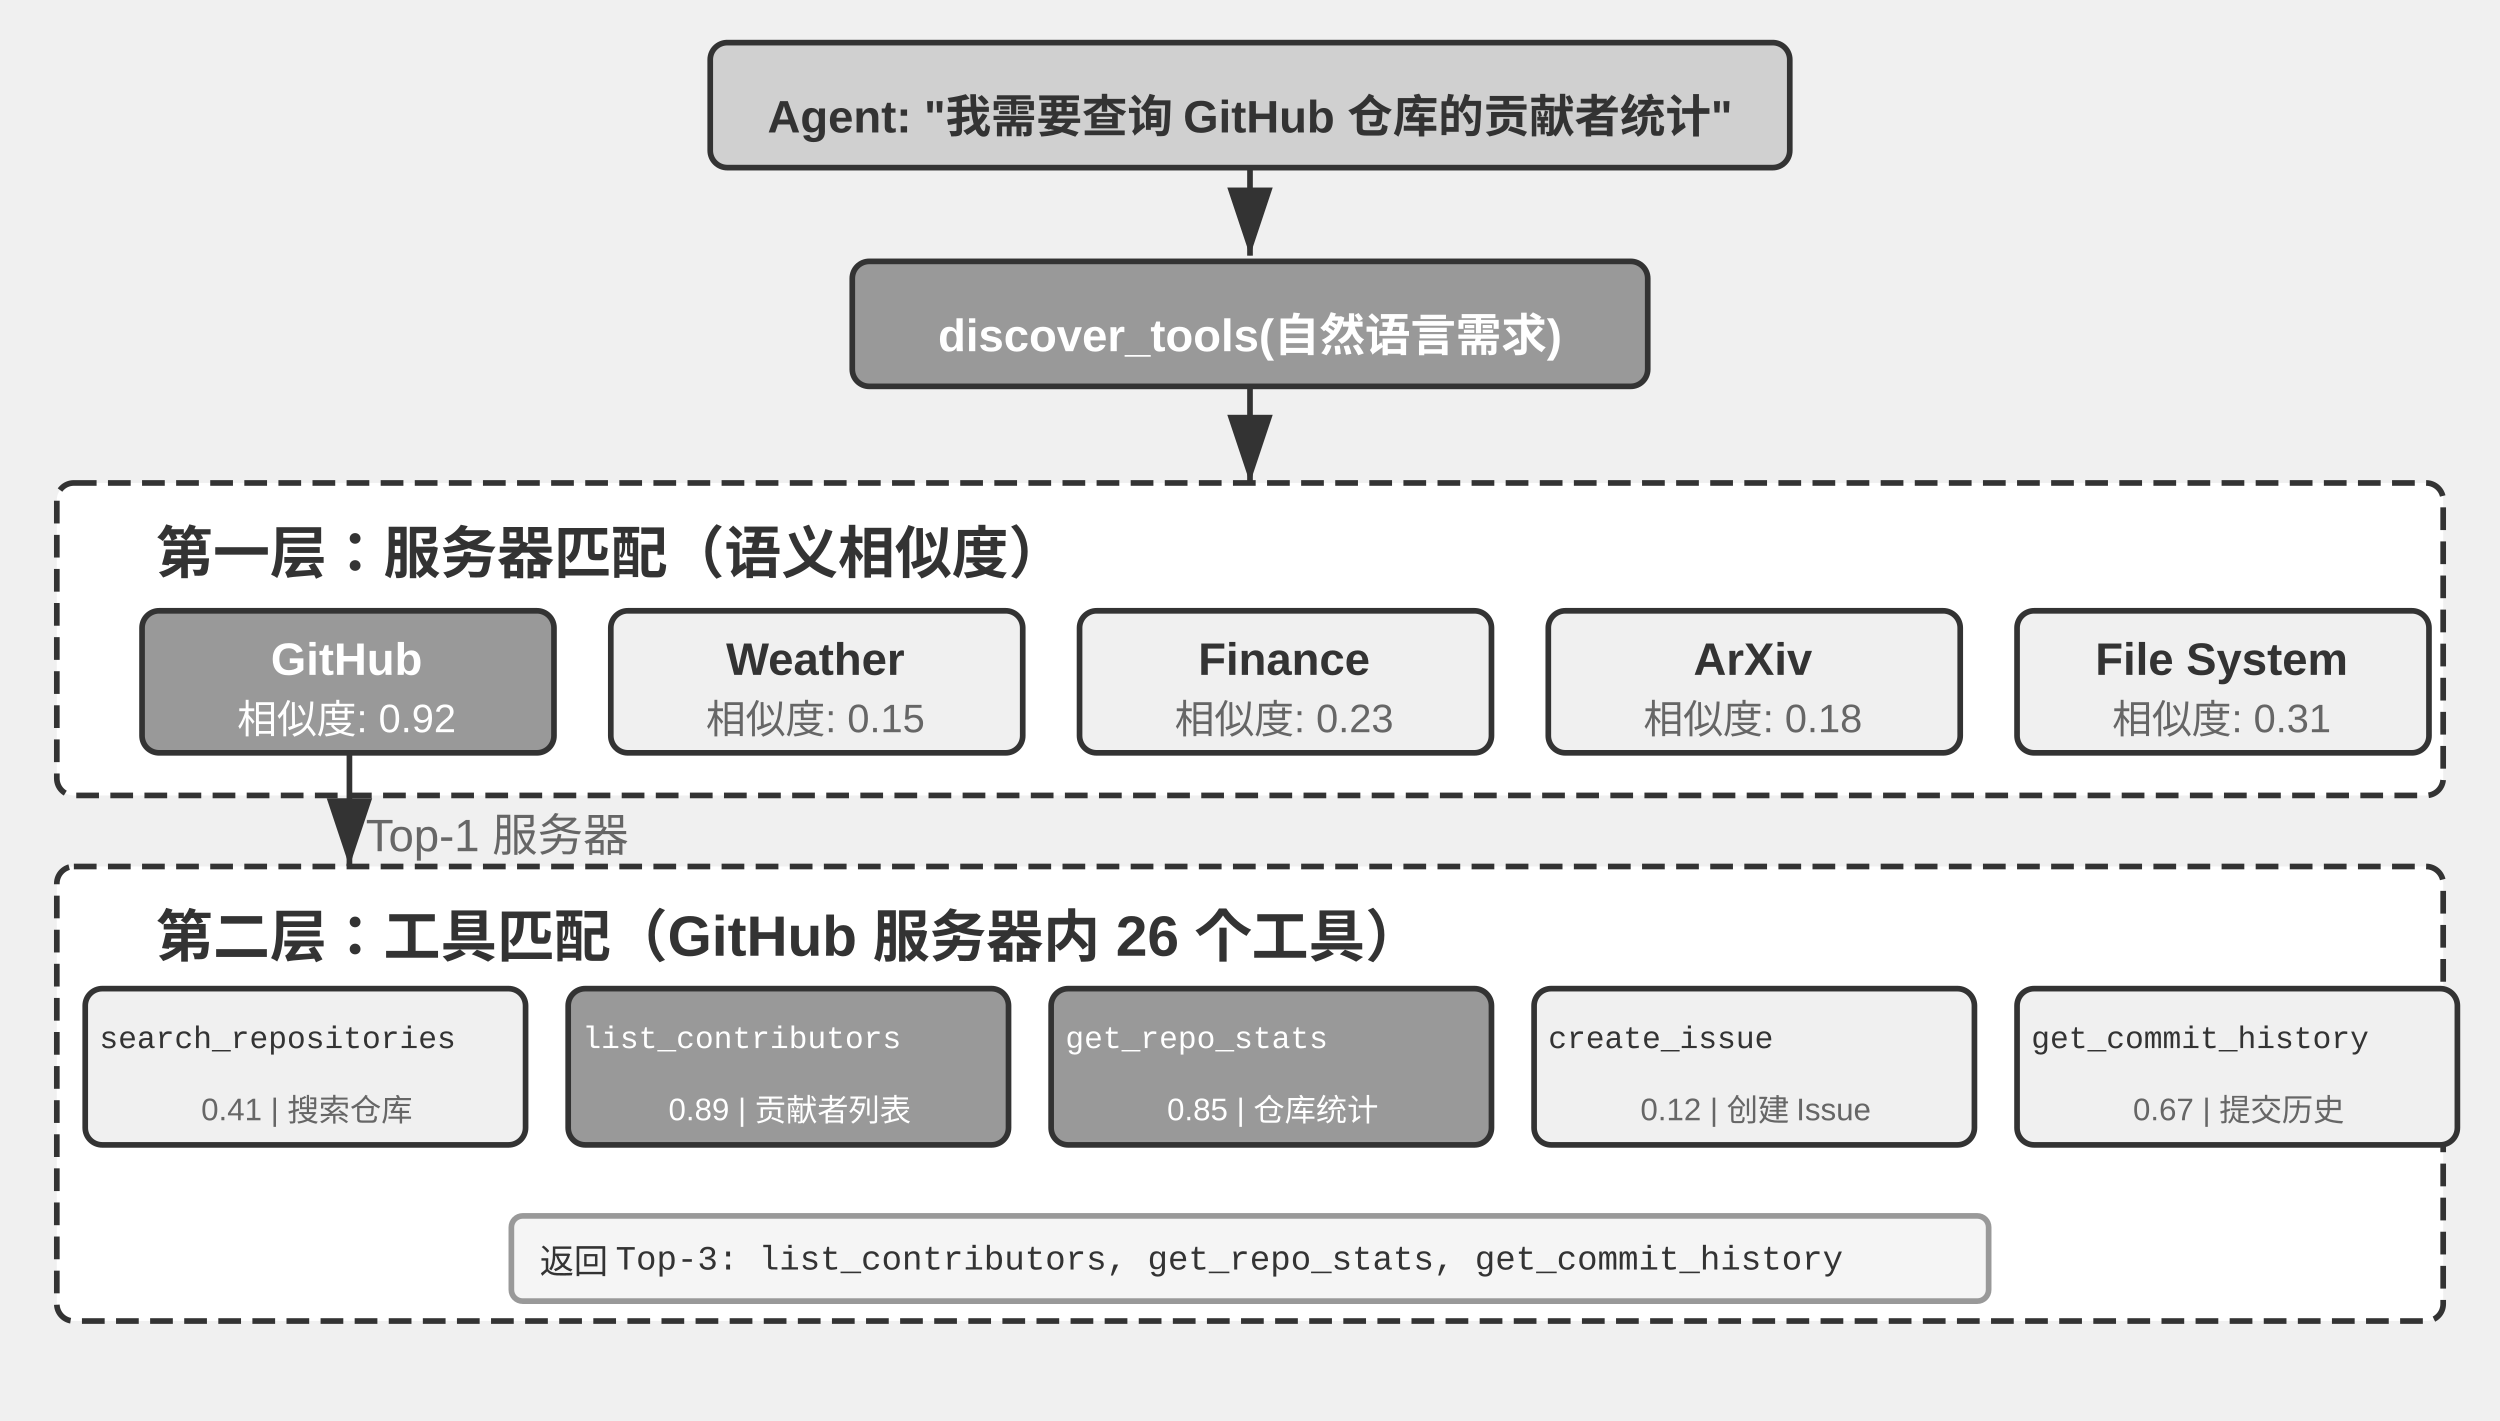
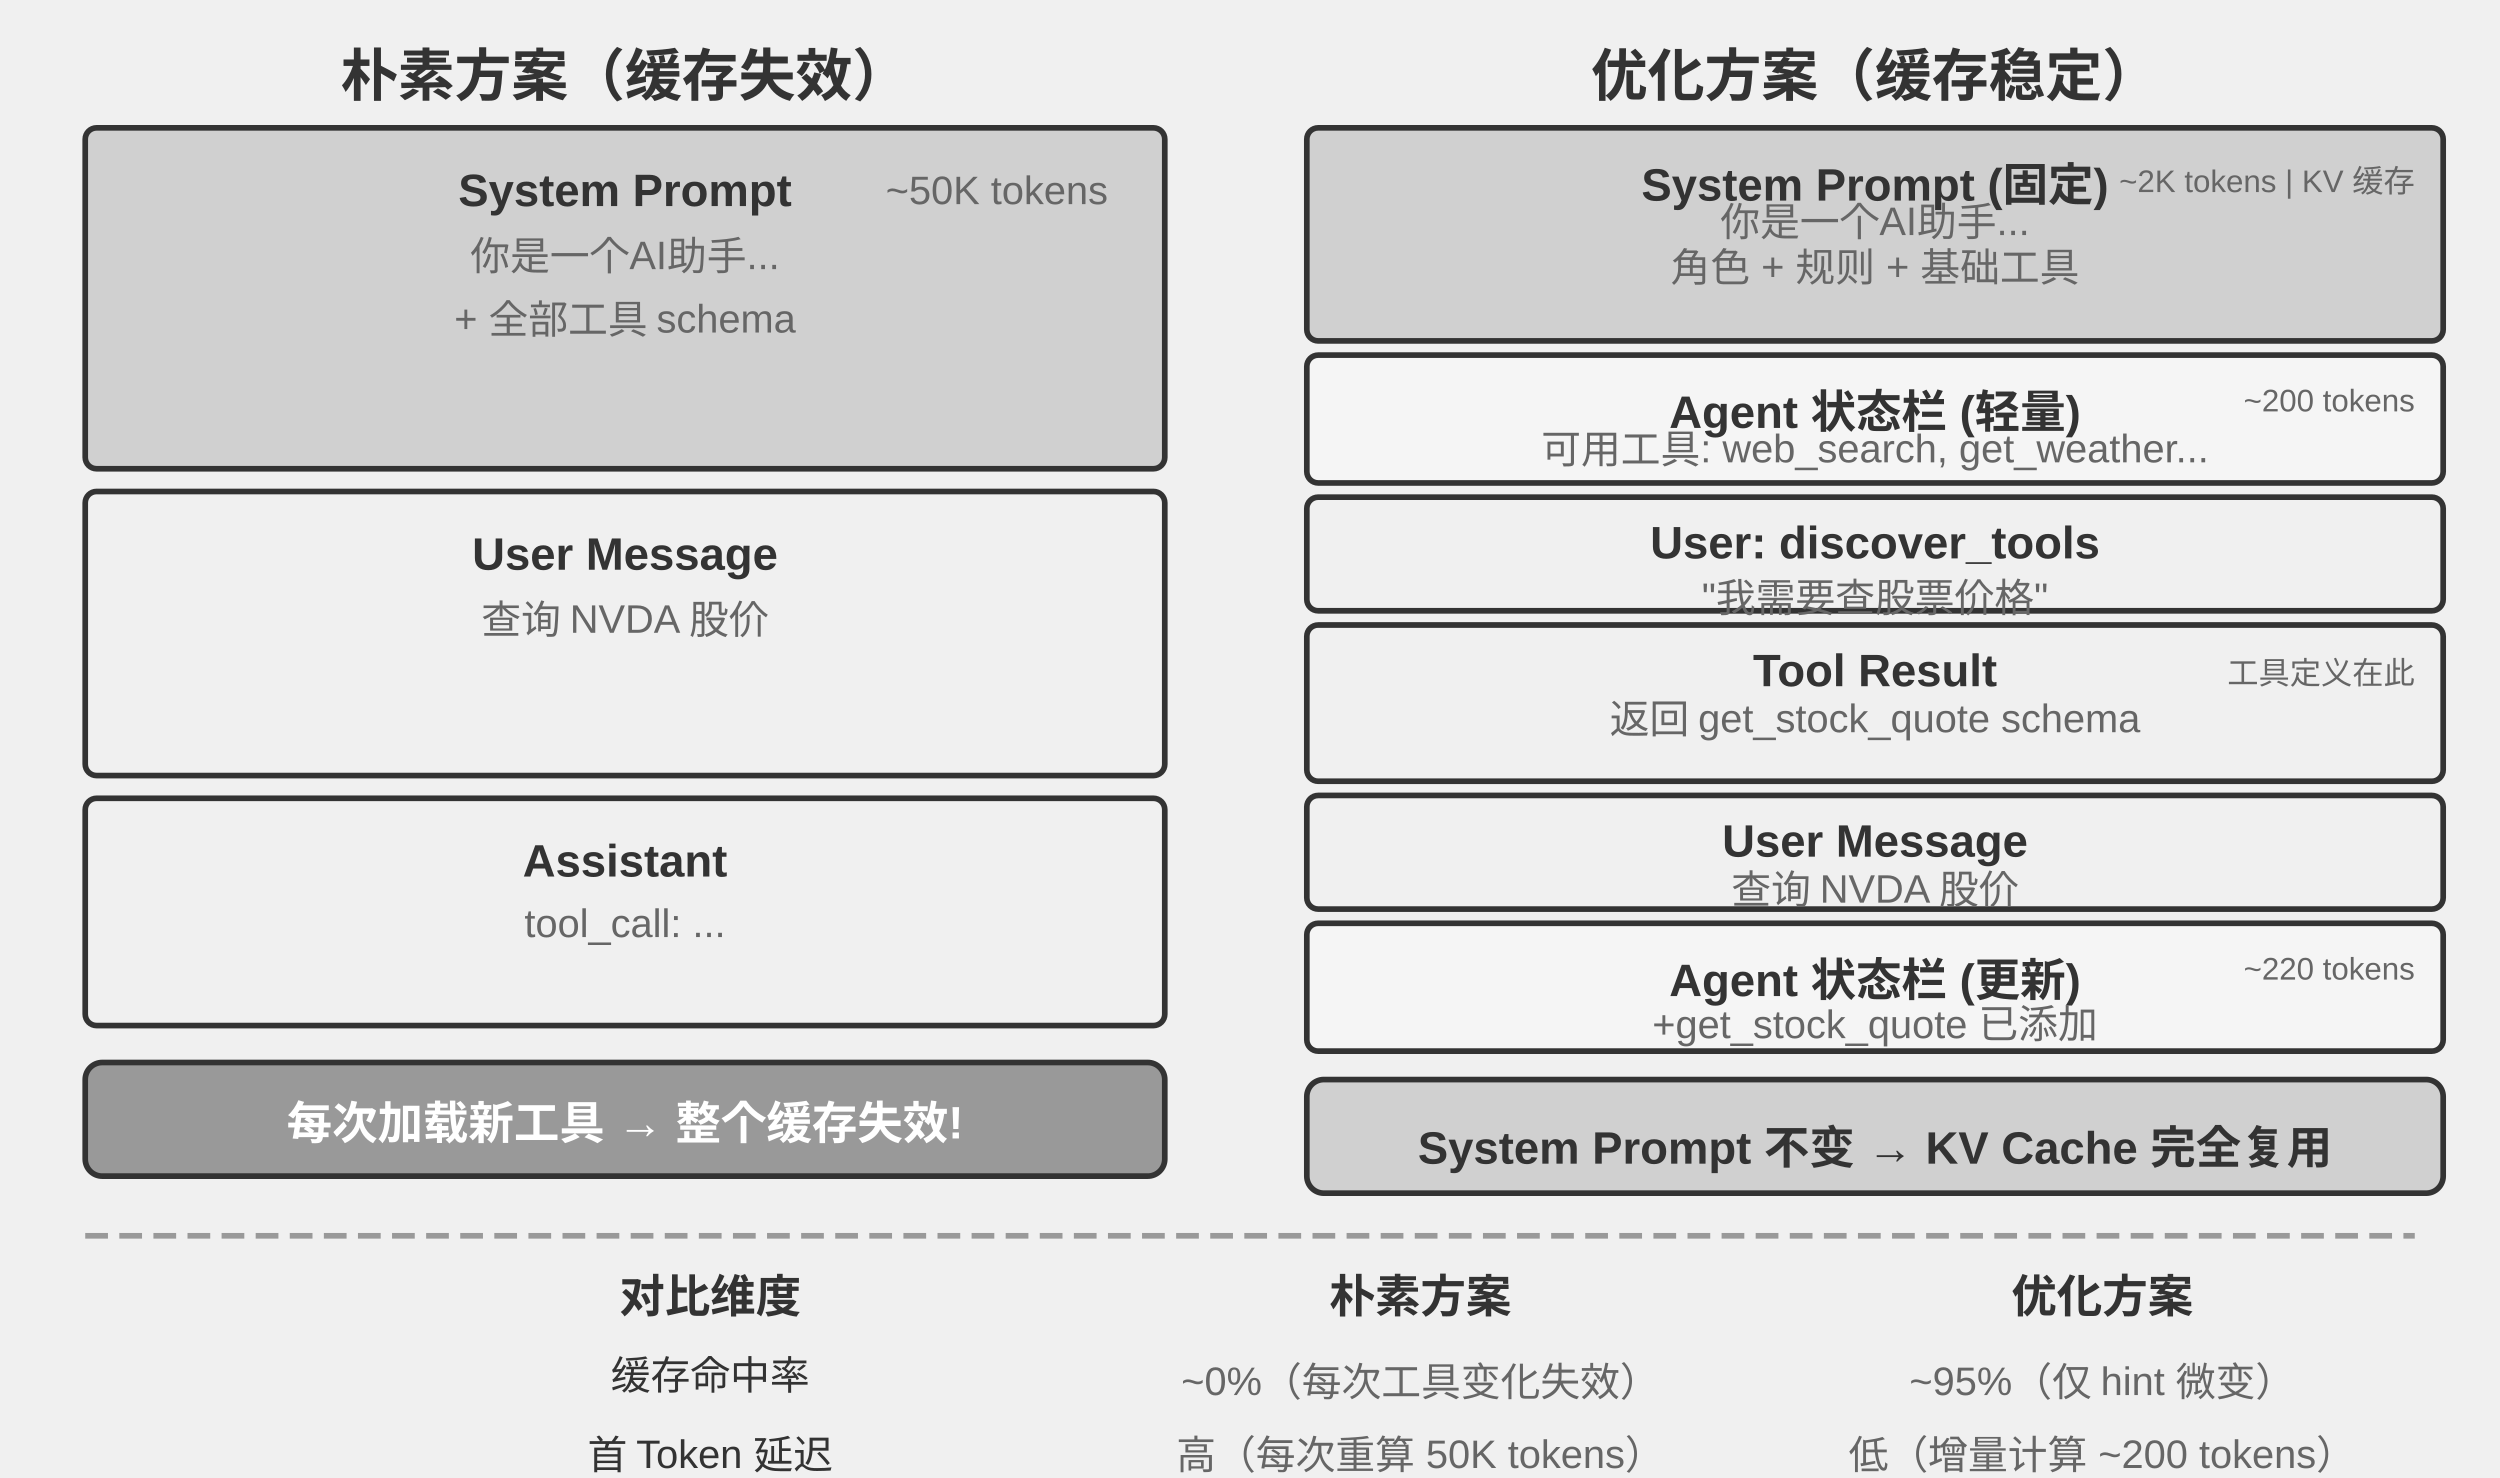
- <svg xmlns="http://www.w3.org/2000/svg" viewBox="0 40 880 500" width="880" height="500" style="background:#ffffff">
+ <svg xmlns="http://www.w3.org/2000/svg" viewBox="0 40 880 520" width="880" height="520" style="background:#ffffff">
  <defs>
    <marker id="ah" markerWidth="12" markerHeight="8" refX="12" refY="4" orient="auto">
      <polygon points="0 0, 12 4, 0 8" fill="#333333" />
    </marker>
    <marker id="ah-light" markerWidth="12" markerHeight="8" refX="12" refY="4" orient="auto">
      <polygon points="0 0, 12 4, 0 8" fill="#999999" />
    </marker>
  </defs>
-   <rect x="250" y="55" width="380" height="44" rx="6" fill="#d0d0d0" stroke="#333333" stroke-width="2" />
-   <text x="440" y="77" font-family="Arial, 'Helvetica Neue', Helvetica, 'PingFang SC', 'Microsoft YaHei', sans-serif" font-size="16" fill="#333333" text-anchor="middle" dominant-baseline="central" font-weight="bold">Agent: "我需要查询 GitHub 仓库的贡献者统计"</text>
-   <line x1="440" y1="99" x2="440" y2="130" stroke="#333333" stroke-width="2" marker-end="url(#ah)" />
-   <rect x="300" y="132" width="280" height="44" rx="6" fill="#999999" stroke="#333333" stroke-width="2" />
-   <text x="440" y="154" font-family="Arial, 'Helvetica Neue', Helvetica, 'PingFang SC', 'Microsoft YaHei', sans-serif" font-size="16" fill="#ffffff" text-anchor="middle" dominant-baseline="central" font-weight="bold">discover_tools(自然语言需求)</text>
-   <line x1="440" y1="176" x2="440" y2="210" stroke="#333333" stroke-width="2" marker-end="url(#ah)" />
-   <rect x="20" y="210" width="840" height="110" rx="6" fill="#ffffff" stroke="#333333" stroke-width="2" stroke-dasharray="8,4" />
-   <text x="55" y="233" font-family="Arial, 'Helvetica Neue', Helvetica, 'PingFang SC', 'Microsoft YaHei', sans-serif" font-size="20" fill="#333333" text-anchor="start" dominant-baseline="central" font-weight="bold">第一层：服务器匹配（语义相似度）</text>
-   <rect x="50" y="255" width="145" height="50" rx="6" fill="#999999" stroke="#333333" stroke-width="2" />
-   <text x="122" y="272" font-family="Arial, 'Helvetica Neue', Helvetica, 'PingFang SC', 'Microsoft YaHei', sans-serif" font-size="16" fill="#ffffff" text-anchor="middle" dominant-baseline="central" font-weight="bold">GitHub</text>
-   <text x="122" y="292" font-family="Arial, 'Helvetica Neue', Helvetica, 'PingFang SC', 'Microsoft YaHei', sans-serif" font-size="14" fill="#ffffff" text-anchor="middle" dominant-baseline="central" font-weight="normal">相似度: 0.92</text>
-   <rect x="215" y="255" width="145" height="50" rx="6" fill="#f0f0f0" stroke="#333333" stroke-width="2" />
-   <text x="287" y="272" font-family="Arial, 'Helvetica Neue', Helvetica, 'PingFang SC', 'Microsoft YaHei', sans-serif" font-size="16" fill="#333333" text-anchor="middle" dominant-baseline="central" font-weight="bold">Weather</text>
-   <text x="287" y="292" font-family="Arial, 'Helvetica Neue', Helvetica, 'PingFang SC', 'Microsoft YaHei', sans-serif" font-size="14" fill="#666666" text-anchor="middle" dominant-baseline="central" font-weight="normal">相似度: 0.15</text>
-   <rect x="380" y="255" width="145" height="50" rx="6" fill="#f0f0f0" stroke="#333333" stroke-width="2" />
-   <text x="452" y="272" font-family="Arial, 'Helvetica Neue', Helvetica, 'PingFang SC', 'Microsoft YaHei', sans-serif" font-size="16" fill="#333333" text-anchor="middle" dominant-baseline="central" font-weight="bold">Finance</text>
-   <text x="452" y="292" font-family="Arial, 'Helvetica Neue', Helvetica, 'PingFang SC', 'Microsoft YaHei', sans-serif" font-size="14" fill="#666666" text-anchor="middle" dominant-baseline="central" font-weight="normal">相似度: 0.23</text>
-   <rect x="545" y="255" width="145" height="50" rx="6" fill="#f0f0f0" stroke="#333333" stroke-width="2" />
-   <text x="617" y="272" font-family="Arial, 'Helvetica Neue', Helvetica, 'PingFang SC', 'Microsoft YaHei', sans-serif" font-size="16" fill="#333333" text-anchor="middle" dominant-baseline="central" font-weight="bold">ArXiv</text>
-   <text x="617" y="292" font-family="Arial, 'Helvetica Neue', Helvetica, 'PingFang SC', 'Microsoft YaHei', sans-serif" font-size="14" fill="#666666" text-anchor="middle" dominant-baseline="central" font-weight="normal">相似度: 0.18</text>
-   <rect x="710" y="255" width="145" height="50" rx="6" fill="#f0f0f0" stroke="#333333" stroke-width="2" />
-   <text x="782" y="272" font-family="Arial, 'Helvetica Neue', Helvetica, 'PingFang SC', 'Microsoft YaHei', sans-serif" font-size="16" fill="#333333" text-anchor="middle" dominant-baseline="central" font-weight="bold">File System</text>
-   <text x="782" y="292" font-family="Arial, 'Helvetica Neue', Helvetica, 'PingFang SC', 'Microsoft YaHei', sans-serif" font-size="14" fill="#666666" text-anchor="middle" dominant-baseline="central" font-weight="normal">相似度: 0.31</text>
-   <line x1="123" y1="305" x2="123" y2="345" stroke="#333333" stroke-width="2" marker-end="url(#ah)" />
-   <text x="175" y="330" font-family="Arial, 'Helvetica Neue', Helvetica, 'PingFang SC', 'Microsoft YaHei', sans-serif" font-size="16" fill="#666666" text-anchor="middle" dominant-baseline="central" font-weight="normal">Top-1 服务器</text>
-   <rect x="20" y="345" width="840" height="160" rx="6" fill="#ffffff" stroke="#333333" stroke-width="2" stroke-dasharray="8,4" />
-   <text x="55" y="368" font-family="Arial, 'Helvetica Neue', Helvetica, 'PingFang SC', 'Microsoft YaHei', sans-serif" font-size="20" fill="#333333" text-anchor="start" dominant-baseline="central" font-weight="bold">第二层：工具匹配（GitHub 服务器内 26 个工具）</text>
-   <rect x="30" y="388" width="155" height="55" rx="6" fill="#f0f0f0" stroke="#333333" stroke-width="2" />
-   <text x="35" y="406" font-family="'Courier New', Courier, monospace" font-size="11" fill="#333333" text-anchor="start" dominant-baseline="central">search_repositories</text>
-   <text x="108" y="428" font-family="Arial, 'Helvetica Neue', Helvetica, 'PingFang SC', 'Microsoft YaHei', sans-serif" font-size="11" fill="#666666" text-anchor="middle" dominant-baseline="central" font-weight="normal">0.41 | 搜索仓库</text>
-   <rect x="200" y="388" width="155" height="55" rx="6" fill="#999999" stroke="#333333" stroke-width="2" />
-   <text x="205" y="406" font-family="'Courier New', Courier, monospace" font-size="11" fill="#ffffff" text-anchor="start" dominant-baseline="central">list_contributors</text>
-   <text x="278" y="428" font-family="Arial, 'Helvetica Neue', Helvetica, 'PingFang SC', 'Microsoft YaHei', sans-serif" font-size="11" fill="#ffffff" text-anchor="middle" dominant-baseline="central" font-weight="normal">0.89 | 贡献者列表</text>
-   <rect x="370" y="388" width="155" height="55" rx="6" fill="#999999" stroke="#333333" stroke-width="2" />
-   <text x="375" y="406" font-family="'Courier New', Courier, monospace" font-size="11" fill="#ffffff" text-anchor="start" dominant-baseline="central">get_repo_stats</text>
-   <text x="448" y="428" font-family="Arial, 'Helvetica Neue', Helvetica, 'PingFang SC', 'Microsoft YaHei', sans-serif" font-size="11" fill="#ffffff" text-anchor="middle" dominant-baseline="central" font-weight="normal">0.85 | 仓库统计</text>
-   <rect x="540" y="388" width="155" height="55" rx="6" fill="#f0f0f0" stroke="#333333" stroke-width="2" />
-   <text x="545" y="406" font-family="'Courier New', Courier, monospace" font-size="11" fill="#333333" text-anchor="start" dominant-baseline="central">create_issue</text>
-   <text x="618" y="428" font-family="Arial, 'Helvetica Neue', Helvetica, 'PingFang SC', 'Microsoft YaHei', sans-serif" font-size="11" fill="#666666" text-anchor="middle" dominant-baseline="central" font-weight="normal">0.12 | 创建 Issue</text>
-   <rect x="710" y="388" width="155" height="55" rx="6" fill="#f0f0f0" stroke="#333333" stroke-width="2" />
-   <text x="715" y="406" font-family="'Courier New', Courier, monospace" font-size="11" fill="#333333" text-anchor="start" dominant-baseline="central">get_commit_history</text>
-   <text x="788" y="428" font-family="Arial, 'Helvetica Neue', Helvetica, 'PingFang SC', 'Microsoft YaHei', sans-serif" font-size="11" fill="#666666" text-anchor="middle" dominant-baseline="central" font-weight="normal">0.67 | 提交历史</text>
-   <rect x="180" y="468" width="520" height="30" rx="4" fill="#f5f5f5" stroke="#999999" stroke-width="2" />
-   <text x="190" y="483" font-family="'Courier New', Courier, monospace" font-size="12" fill="#333333" text-anchor="start" dominant-baseline="central">返回 Top-3: list_contributors, get_repo_stats, get_commit_history</text>
+   <text x="220" y="65" font-family="Arial, 'Helvetica Neue', Helvetica, 'PingFang SC', 'Microsoft YaHei', sans-serif" font-size="20" fill="#333333" text-anchor="middle" dominant-baseline="central" font-weight="bold">朴素方案（缓存失效）</text>
+   <rect x="30" y="85" width="380" height="120" rx="4" fill="#d0d0d0" stroke="#333333" stroke-width="2" />
+   <text x="220" y="107" font-family="Arial, 'Helvetica Neue', Helvetica, 'PingFang SC', 'Microsoft YaHei', sans-serif" font-size="16" fill="#333333" text-anchor="middle" dominant-baseline="central" font-weight="bold">System Prompt</text>
+   <text x="220" y="129" font-family="Arial, 'Helvetica Neue', Helvetica, 'PingFang SC', 'Microsoft YaHei', sans-serif" font-size="14" fill="#666666" text-anchor="middle" dominant-baseline="central" font-weight="normal">你是一个AI助手...</text>
+   <text x="220" y="149" font-family="Arial, 'Helvetica Neue', Helvetica, 'PingFang SC', 'Microsoft YaHei', sans-serif" font-size="14" fill="#666666" text-anchor="middle" dominant-baseline="central" font-weight="normal">+ 全部工具 schema</text>
+   <text x="390" y="107" font-family="Arial, 'Helvetica Neue', Helvetica, 'PingFang SC', 'Microsoft YaHei', sans-serif" font-size="14" fill="#666666" text-anchor="end" dominant-baseline="central" font-weight="normal">~50K tokens</text>
+   <rect x="30" y="213" width="380" height="100" rx="4" fill="#f0f0f0" stroke="#333333" stroke-width="2" />
+   <text x="220" y="235" font-family="Arial, 'Helvetica Neue', Helvetica, 'PingFang SC', 'Microsoft YaHei', sans-serif" font-size="16" fill="#333333" text-anchor="middle" dominant-baseline="central" font-weight="bold">User Message</text>
+   <text x="220" y="257" font-family="Arial, 'Helvetica Neue', Helvetica, 'PingFang SC', 'Microsoft YaHei', sans-serif" font-size="14" fill="#666666" text-anchor="middle" dominant-baseline="central" font-weight="normal">查询 NVDA 股价</text>
+   <rect x="30" y="321" width="380" height="80" rx="4" fill="#f0f0f0" stroke="#333333" stroke-width="2" />
+   <text x="220" y="343" font-family="Arial, 'Helvetica Neue', Helvetica, 'PingFang SC', 'Microsoft YaHei', sans-serif" font-size="16" fill="#333333" text-anchor="middle" dominant-baseline="central" font-weight="bold">Assistant</text>
+   <text x="220" y="365" font-family="Arial, 'Helvetica Neue', Helvetica, 'PingFang SC', 'Microsoft YaHei', sans-serif" font-size="14" fill="#666666" text-anchor="middle" dominant-baseline="central" font-weight="normal">tool_call: ...</text>
+   <rect x="30" y="414" width="380" height="40" rx="6" fill="#999999" stroke="#333333" stroke-width="2" />
+   <text x="220" y="434" font-family="Arial, 'Helvetica Neue', Helvetica, 'PingFang SC', 'Microsoft YaHei', sans-serif" font-size="16" fill="#ffffff" text-anchor="middle" dominant-baseline="central" font-weight="bold">每次加载新工具 → 整个缓存失效!</text>
+   <text x="660" y="65" font-family="Arial, 'Helvetica Neue', Helvetica, 'PingFang SC', 'Microsoft YaHei', sans-serif" font-size="20" fill="#333333" text-anchor="middle" dominant-baseline="central" font-weight="bold">优化方案（缓存稳定）</text>
+   <rect x="460" y="85" width="400" height="75" rx="4" fill="#d0d0d0" stroke="#333333" stroke-width="2" />
+   <text x="660" y="101" font-family="Arial, 'Helvetica Neue', Helvetica, 'PingFang SC', 'Microsoft YaHei', sans-serif" font-size="16" fill="#333333" text-anchor="middle" dominant-baseline="central" font-weight="bold">System Prompt (固定)</text>
+   <text x="660" y="117" font-family="Arial, 'Helvetica Neue', Helvetica, 'PingFang SC', 'Microsoft YaHei', sans-serif" font-size="14" fill="#666666" text-anchor="middle" dominant-baseline="central" font-weight="normal">你是一个AI助手...</text>
+   <text x="660" y="133" font-family="Arial, 'Helvetica Neue', Helvetica, 'PingFang SC', 'Microsoft YaHei', sans-serif" font-size="14" fill="#666666" text-anchor="middle" dominant-baseline="central" font-weight="normal">角色 + 规则 + 基础工具</text>
+   <text x="850" y="101" font-family="Arial, 'Helvetica Neue', Helvetica, 'PingFang SC', 'Microsoft YaHei', sans-serif" font-size="11" fill="#666666" text-anchor="end" dominant-baseline="central" font-weight="normal">~2K tokens | KV 缓存</text>
+   <rect x="460" y="165" width="400" height="45" rx="4" fill="#f5f5f5" stroke="#333333" stroke-width="2" />
+   <text x="660" y="181" font-family="Arial, 'Helvetica Neue', Helvetica, 'PingFang SC', 'Microsoft YaHei', sans-serif" font-size="16" fill="#333333" text-anchor="middle" dominant-baseline="central" font-weight="bold">Agent 状态栏 (轻量)</text>
+   <text x="660" y="197" font-family="Arial, 'Helvetica Neue', Helvetica, 'PingFang SC', 'Microsoft YaHei', sans-serif" font-size="14" fill="#666666" text-anchor="middle" dominant-baseline="central" font-weight="normal">可用工具: web_search, get_weather...</text>
+   <text x="850" y="181" font-family="Arial, 'Helvetica Neue', Helvetica, 'PingFang SC', 'Microsoft YaHei', sans-serif" font-size="11" fill="#666666" text-anchor="end" dominant-baseline="central" font-weight="normal">~200 tokens</text>
+   <rect x="460" y="215" width="400" height="40" rx="4" fill="#f0f0f0" stroke="#333333" stroke-width="2" />
+   <text x="660" y="231" font-family="Arial, 'Helvetica Neue', Helvetica, 'PingFang SC', 'Microsoft YaHei', sans-serif" font-size="16" fill="#333333" text-anchor="middle" dominant-baseline="central" font-weight="bold">User: discover_tools</text>
+   <text x="660" y="247" font-family="Arial, 'Helvetica Neue', Helvetica, 'PingFang SC', 'Microsoft YaHei', sans-serif" font-size="14" fill="#666666" text-anchor="middle" dominant-baseline="central" font-weight="normal">"我需要查股票价格"</text>
+   <rect x="460" y="260" width="400" height="55" rx="4" fill="#f0f0f0" stroke="#333333" stroke-width="2" />
+   <text x="660" y="276" font-family="Arial, 'Helvetica Neue', Helvetica, 'PingFang SC', 'Microsoft YaHei', sans-serif" font-size="16" fill="#333333" text-anchor="middle" dominant-baseline="central" font-weight="bold">Tool Result</text>
+   <text x="660" y="292" font-family="Arial, 'Helvetica Neue', Helvetica, 'PingFang SC', 'Microsoft YaHei', sans-serif" font-size="14" fill="#666666" text-anchor="middle" dominant-baseline="central" font-weight="normal">返回 get_stock_quote schema</text>
+   <text x="850" y="276" font-family="Arial, 'Helvetica Neue', Helvetica, 'PingFang SC', 'Microsoft YaHei', sans-serif" font-size="11" fill="#666666" text-anchor="end" dominant-baseline="central" font-weight="normal">工具定义在此</text>
+   <rect x="460" y="320" width="400" height="40" rx="4" fill="#f0f0f0" stroke="#333333" stroke-width="2" />
+   <text x="660" y="336" font-family="Arial, 'Helvetica Neue', Helvetica, 'PingFang SC', 'Microsoft YaHei', sans-serif" font-size="16" fill="#333333" text-anchor="middle" dominant-baseline="central" font-weight="bold">User Message</text>
+   <text x="660" y="352" font-family="Arial, 'Helvetica Neue', Helvetica, 'PingFang SC', 'Microsoft YaHei', sans-serif" font-size="14" fill="#666666" text-anchor="middle" dominant-baseline="central" font-weight="normal">查询 NVDA 股价</text>
+   <rect x="460" y="365" width="400" height="45" rx="4" fill="#f5f5f5" stroke="#333333" stroke-width="2" />
+   <text x="660" y="381" font-family="Arial, 'Helvetica Neue', Helvetica, 'PingFang SC', 'Microsoft YaHei', sans-serif" font-size="16" fill="#333333" text-anchor="middle" dominant-baseline="central" font-weight="bold">Agent 状态栏 (更新)</text>
+   <text x="660" y="397" font-family="Arial, 'Helvetica Neue', Helvetica, 'PingFang SC', 'Microsoft YaHei', sans-serif" font-size="14" fill="#666666" text-anchor="middle" dominant-baseline="central" font-weight="normal">+get_stock_quote 已添加</text>
+   <text x="850" y="381" font-family="Arial, 'Helvetica Neue', Helvetica, 'PingFang SC', 'Microsoft YaHei', sans-serif" font-size="11" fill="#666666" text-anchor="end" dominant-baseline="central" font-weight="normal">~220 tokens</text>
+   <rect x="460" y="420" width="400" height="40" rx="6" fill="#d0d0d0" stroke="#333333" stroke-width="2" />
+   <text x="660" y="440" font-family="Arial, 'Helvetica Neue', Helvetica, 'PingFang SC', 'Microsoft YaHei', sans-serif" font-size="16" fill="#333333" text-anchor="middle" dominant-baseline="central" font-weight="bold">System Prompt 不变 → KV Cache 完全复用</text>
+   <line x1="30" y1="475" x2="850" y2="475" stroke="#999999" stroke-width="2" stroke-dasharray="8,4" />
+   <text x="250" y="495" font-family="Arial, 'Helvetica Neue', Helvetica, 'PingFang SC', 'Microsoft YaHei', sans-serif" font-size="16" fill="#333333" text-anchor="middle" dominant-baseline="central" font-weight="bold">对比维度</text>
+   <text x="500" y="495" font-family="Arial, 'Helvetica Neue', Helvetica, 'PingFang SC', 'Microsoft YaHei', sans-serif" font-size="16" fill="#333333" text-anchor="middle" dominant-baseline="central" font-weight="bold">朴素方案</text>
+   <text x="740" y="495" font-family="Arial, 'Helvetica Neue', Helvetica, 'PingFang SC', 'Microsoft YaHei', sans-serif" font-size="16" fill="#333333" text-anchor="middle" dominant-baseline="central" font-weight="bold">优化方案</text>
+   <text x="250" y="523" font-family="Arial, 'Helvetica Neue', Helvetica, 'PingFang SC', 'Microsoft YaHei', sans-serif" font-size="14" fill="#333333" text-anchor="middle" dominant-baseline="central" font-weight="normal">缓存命中率</text>
+   <text x="500" y="523" font-family="Arial, 'Helvetica Neue', Helvetica, 'PingFang SC', 'Microsoft YaHei', sans-serif" font-size="14" fill="#666666" text-anchor="middle" dominant-baseline="central" font-weight="normal">~0%（每次工具变化失效）</text>
+   <text x="740" y="523" font-family="Arial, 'Helvetica Neue', Helvetica, 'PingFang SC', 'Microsoft YaHei', sans-serif" font-size="14" fill="#666666" text-anchor="middle" dominant-baseline="central" font-weight="normal">~95%（仅 hint 微变）</text>
+   <text x="250" y="551" font-family="Arial, 'Helvetica Neue', Helvetica, 'PingFang SC', 'Microsoft YaHei', sans-serif" font-size="14" fill="#333333" text-anchor="middle" dominant-baseline="central" font-weight="normal">首 Token 延迟</text>
+   <text x="500" y="551" font-family="Arial, 'Helvetica Neue', Helvetica, 'PingFang SC', 'Microsoft YaHei', sans-serif" font-size="14" fill="#666666" text-anchor="middle" dominant-baseline="central" font-weight="normal">高（每次重算 50K tokens）</text>
+   <text x="740" y="551" font-family="Arial, 'Helvetica Neue', Helvetica, 'PingFang SC', 'Microsoft YaHei', sans-serif" font-size="14" fill="#666666" text-anchor="middle" dominant-baseline="central" font-weight="normal">低（增量计算 ~200 tokens）</text>
</svg>
